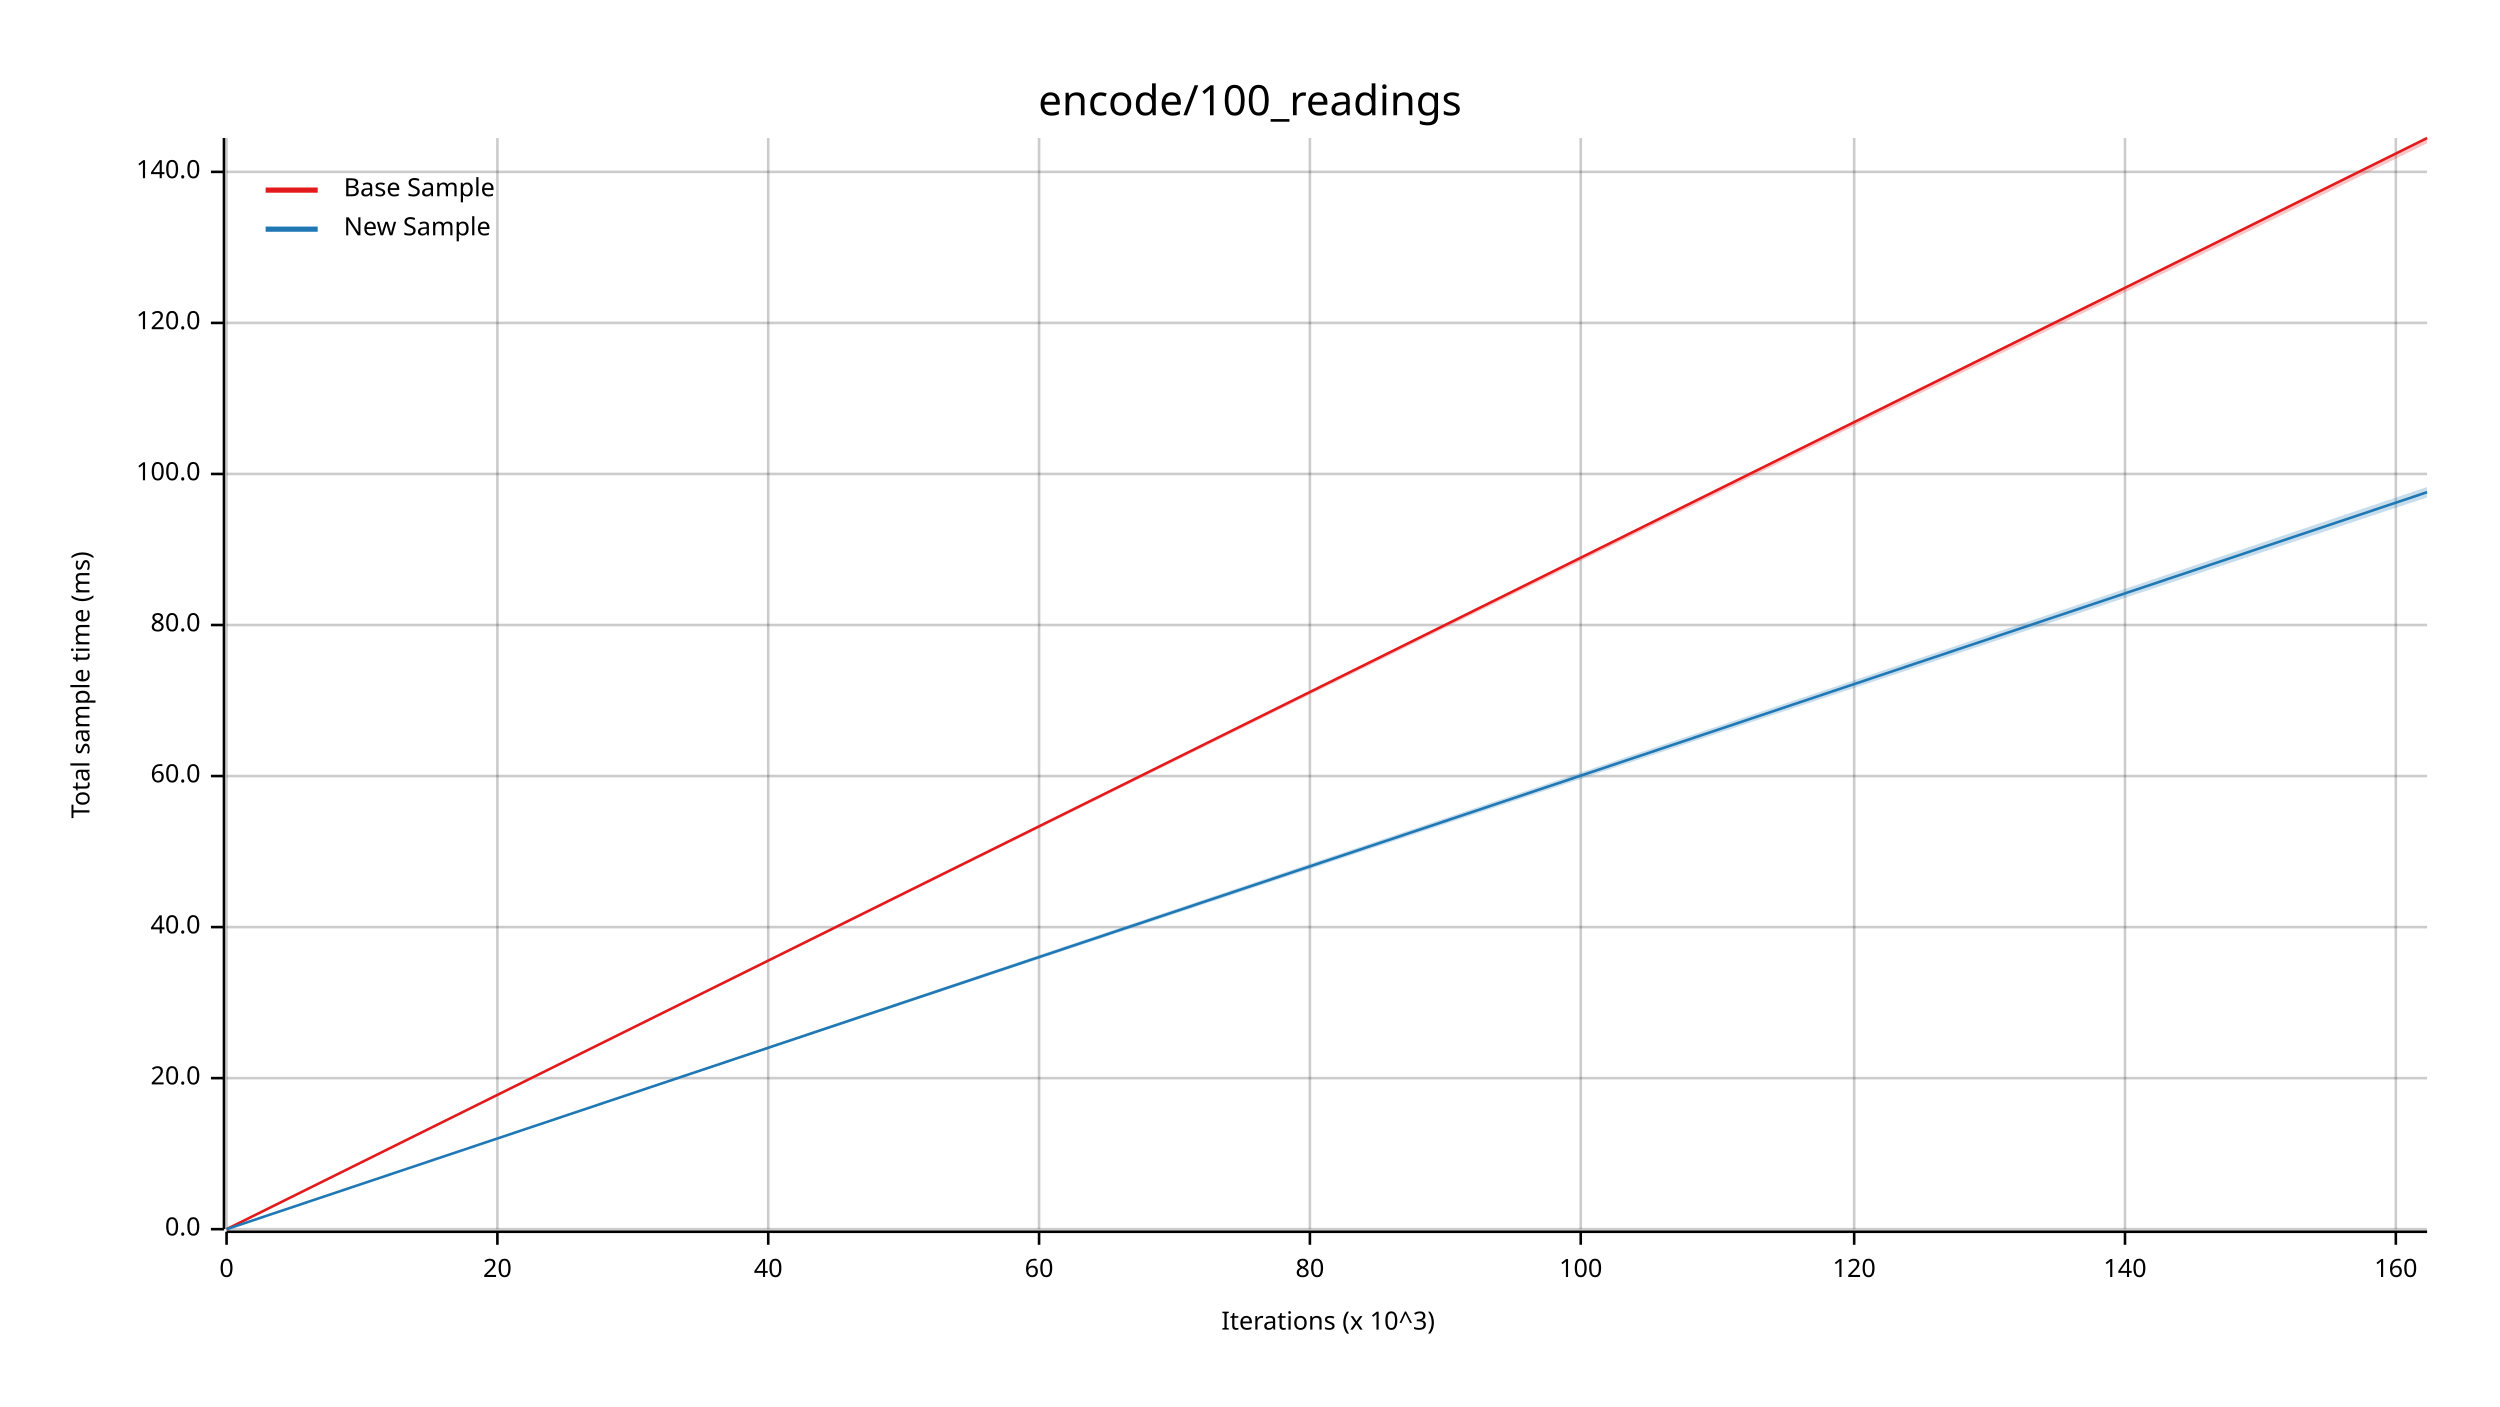
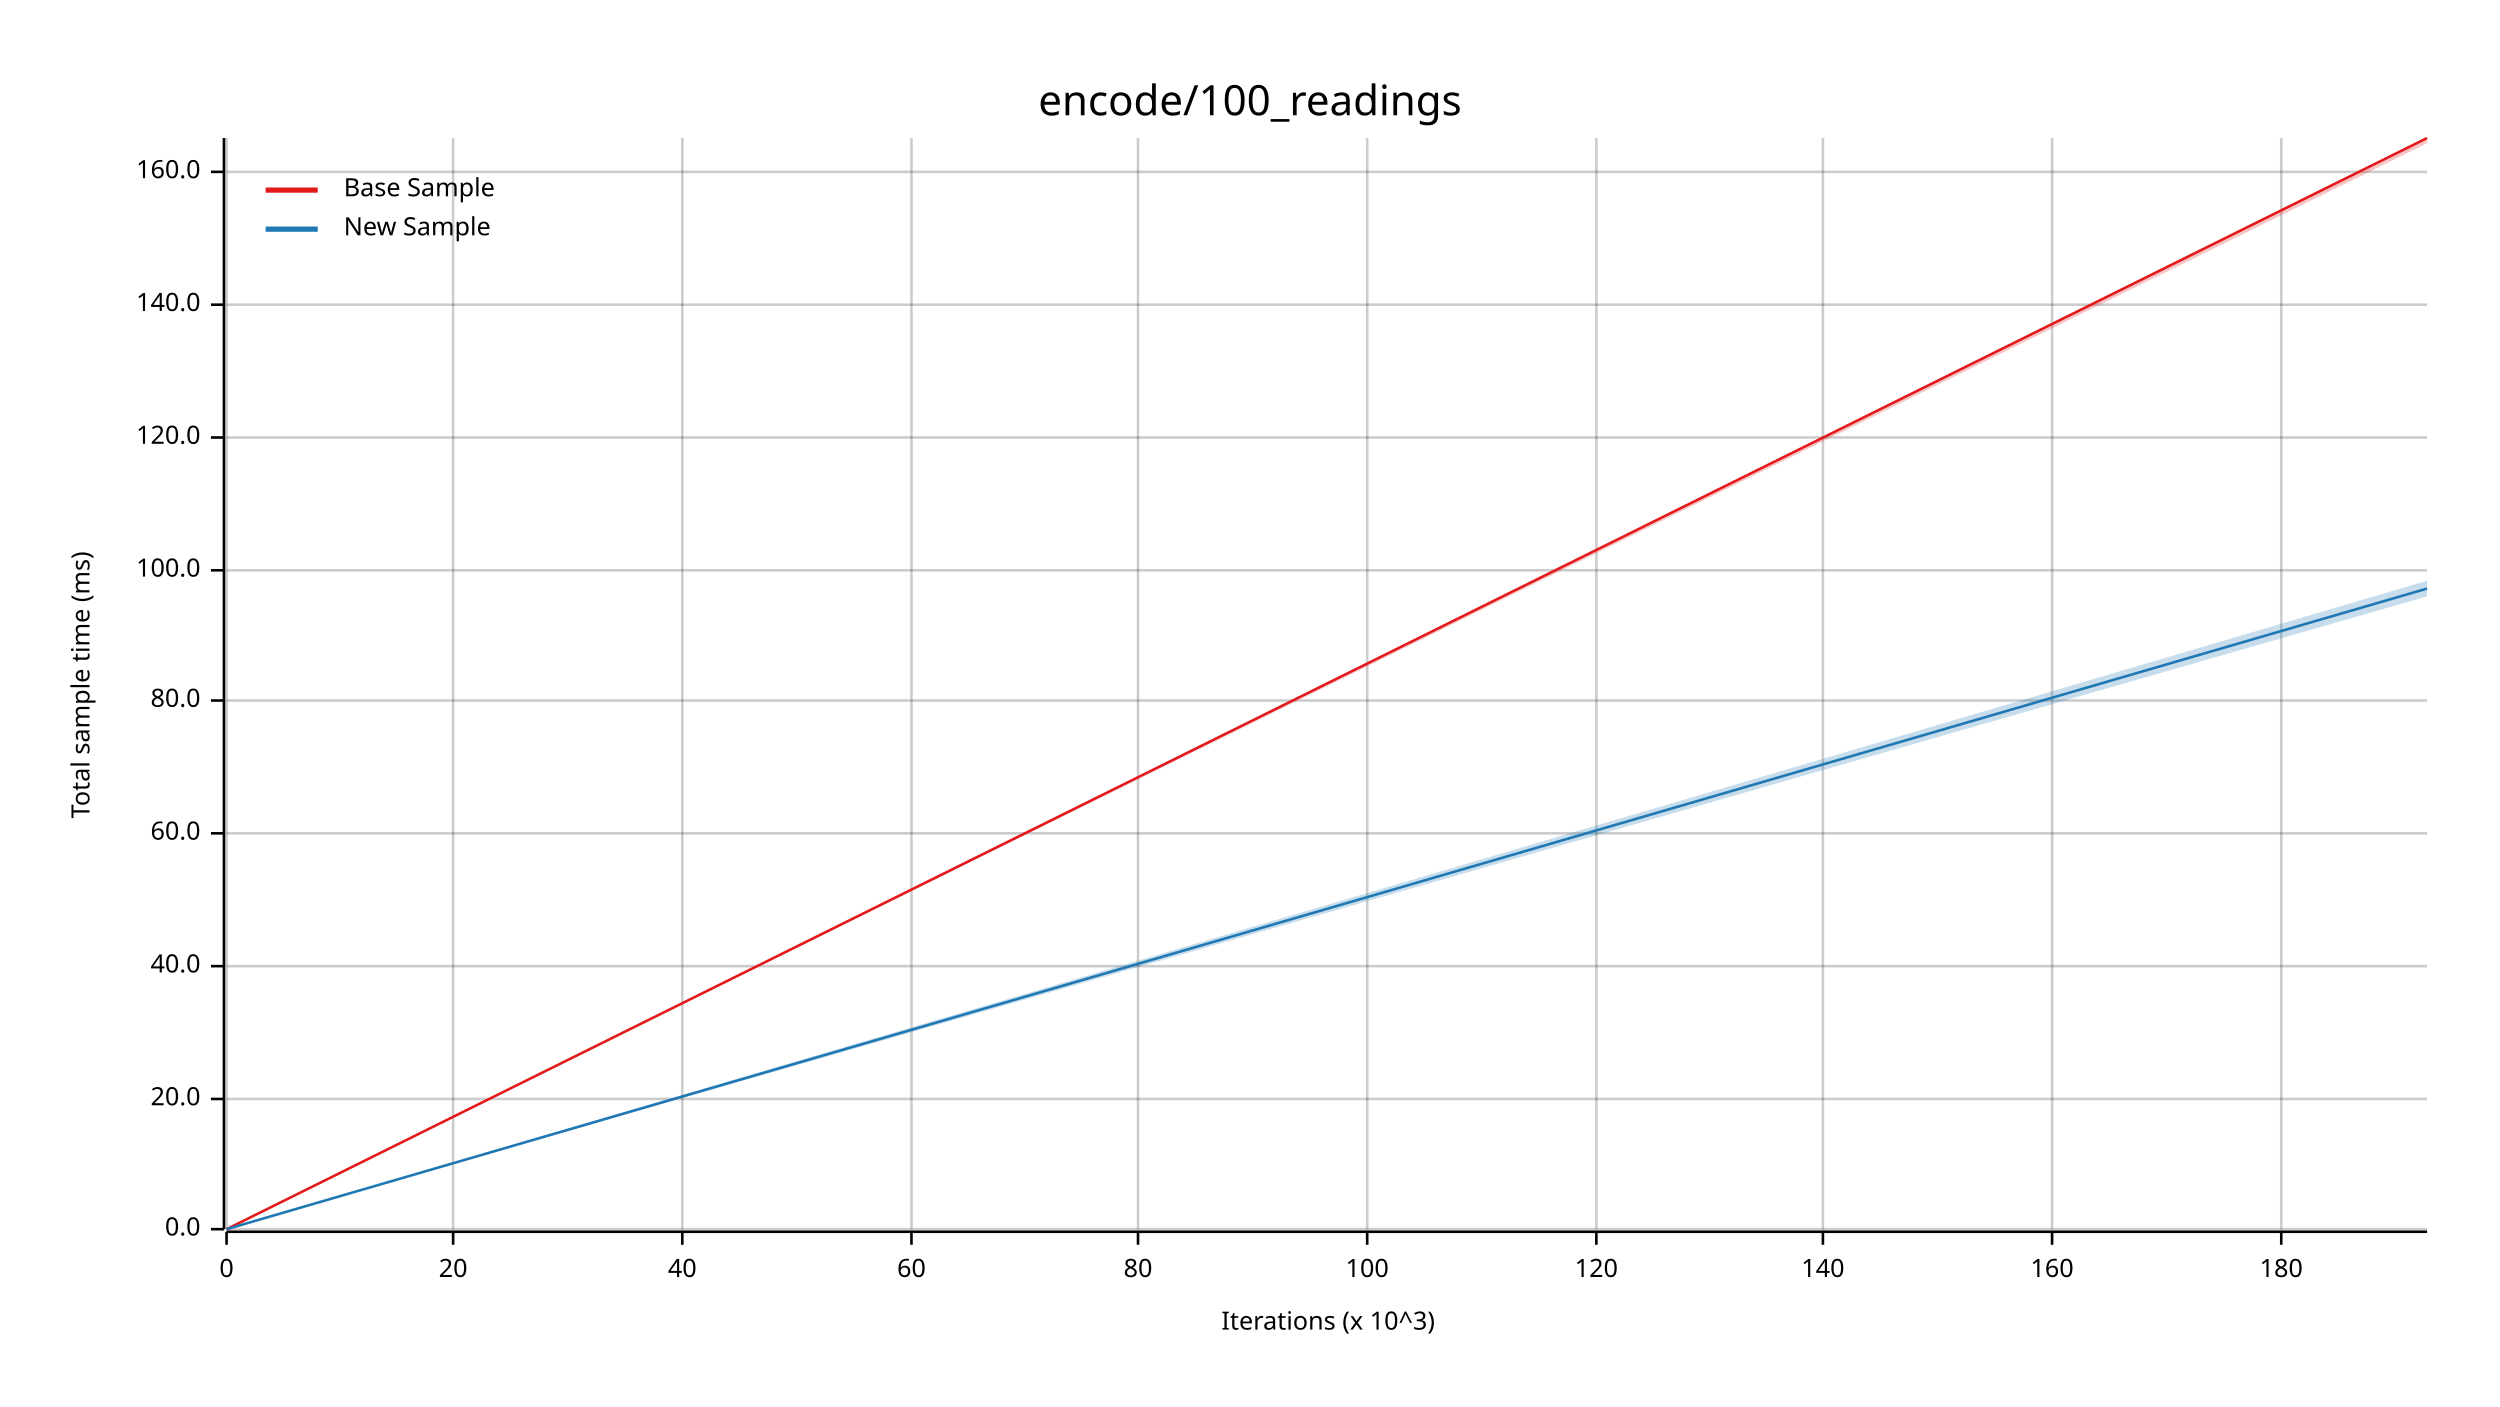
<svg xmlns="http://www.w3.org/2000/svg" width="960" height="540" viewBox="0 0 960 540">
  <text x="480" y="32" dy="0.76em" text-anchor="middle" font-family="sans-serif" font-size="16.129" opacity="1" fill="#000000">
encode/100_readings
</text>
  <text x="27" y="263" dy="0.76em" text-anchor="middle" font-family="sans-serif" font-size="9.677" opacity="1" fill="#000000" transform="rotate(270, 27, 263)">
Total sample time (ms)
</text>
  <text x="510" y="513" dy="-0.5ex" text-anchor="middle" font-family="sans-serif" font-size="9.677" opacity="1" fill="#000000">
Iterations (x 10^3)
</text>
  <line opacity="0.2" stroke="#000000" stroke-width="1" x1="87" y1="472" x2="87" y2="53" />
-   <line opacity="0.2" stroke="#000000" stroke-width="1" x1="191" y1="472" x2="191" y2="53" />
-   <line opacity="0.2" stroke="#000000" stroke-width="1" x1="295" y1="472" x2="295" y2="53" />
-   <line opacity="0.2" stroke="#000000" stroke-width="1" x1="399" y1="472" x2="399" y2="53" />
-   <line opacity="0.2" stroke="#000000" stroke-width="1" x1="503" y1="472" x2="503" y2="53" />
-   <line opacity="0.2" stroke="#000000" stroke-width="1" x1="607" y1="472" x2="607" y2="53" />
-   <line opacity="0.2" stroke="#000000" stroke-width="1" x1="712" y1="472" x2="712" y2="53" />
-   <line opacity="0.2" stroke="#000000" stroke-width="1" x1="816" y1="472" x2="816" y2="53" />
-   <line opacity="0.2" stroke="#000000" stroke-width="1" x1="920" y1="472" x2="920" y2="53" />
+   <line opacity="0.2" stroke="#000000" stroke-width="1" x1="174" y1="472" x2="174" y2="53" />
+   <line opacity="0.2" stroke="#000000" stroke-width="1" x1="262" y1="472" x2="262" y2="53" />
+   <line opacity="0.2" stroke="#000000" stroke-width="1" x1="350" y1="472" x2="350" y2="53" />
+   <line opacity="0.2" stroke="#000000" stroke-width="1" x1="437" y1="472" x2="437" y2="53" />
+   <line opacity="0.2" stroke="#000000" stroke-width="1" x1="525" y1="472" x2="525" y2="53" />
+   <line opacity="0.2" stroke="#000000" stroke-width="1" x1="613" y1="472" x2="613" y2="53" />
+   <line opacity="0.2" stroke="#000000" stroke-width="1" x1="700" y1="472" x2="700" y2="53" />
+   <line opacity="0.2" stroke="#000000" stroke-width="1" x1="788" y1="472" x2="788" y2="53" />
+   <line opacity="0.2" stroke="#000000" stroke-width="1" x1="876" y1="472" x2="876" y2="53" />
  <line opacity="0.2" stroke="#000000" stroke-width="1" x1="87" y1="472" x2="932" y2="472" />
-   <line opacity="0.2" stroke="#000000" stroke-width="1" x1="87" y1="414" x2="932" y2="414" />
-   <line opacity="0.2" stroke="#000000" stroke-width="1" x1="87" y1="356" x2="932" y2="356" />
-   <line opacity="0.2" stroke="#000000" stroke-width="1" x1="87" y1="298" x2="932" y2="298" />
-   <line opacity="0.2" stroke="#000000" stroke-width="1" x1="87" y1="240" x2="932" y2="240" />
-   <line opacity="0.2" stroke="#000000" stroke-width="1" x1="87" y1="182" x2="932" y2="182" />
-   <line opacity="0.2" stroke="#000000" stroke-width="1" x1="87" y1="124" x2="932" y2="124" />
+   <line opacity="0.2" stroke="#000000" stroke-width="1" x1="87" y1="422" x2="932" y2="422" />
+   <line opacity="0.2" stroke="#000000" stroke-width="1" x1="87" y1="371" x2="932" y2="371" />
+   <line opacity="0.2" stroke="#000000" stroke-width="1" x1="87" y1="320" x2="932" y2="320" />
+   <line opacity="0.2" stroke="#000000" stroke-width="1" x1="87" y1="269" x2="932" y2="269" />
+   <line opacity="0.2" stroke="#000000" stroke-width="1" x1="87" y1="219" x2="932" y2="219" />
+   <line opacity="0.2" stroke="#000000" stroke-width="1" x1="87" y1="168" x2="932" y2="168" />
+   <line opacity="0.2" stroke="#000000" stroke-width="1" x1="87" y1="117" x2="932" y2="117" />
  <line opacity="0.2" stroke="#000000" stroke-width="1" x1="87" y1="66" x2="932" y2="66" />
  <polyline fill="none" opacity="1" stroke="#000000" stroke-width="1" points="86,53 86,472 " />
  <text x="77" y="472" dy="0.5ex" text-anchor="end" font-family="sans-serif" font-size="9.677" opacity="1" fill="#000000">
0.0
</text>
  <polyline fill="none" opacity="1" stroke="#000000" stroke-width="1" points="81,472 86,472 " />
-   <text x="77" y="414" dy="0.5ex" text-anchor="end" font-family="sans-serif" font-size="9.677" opacity="1" fill="#000000">
+   <text x="77" y="422" dy="0.5ex" text-anchor="end" font-family="sans-serif" font-size="9.677" opacity="1" fill="#000000">
20.0
</text>
-   <polyline fill="none" opacity="1" stroke="#000000" stroke-width="1" points="81,414 86,414 " />
-   <text x="77" y="356" dy="0.5ex" text-anchor="end" font-family="sans-serif" font-size="9.677" opacity="1" fill="#000000">
+   <polyline fill="none" opacity="1" stroke="#000000" stroke-width="1" points="81,422 86,422 " />
+   <text x="77" y="371" dy="0.5ex" text-anchor="end" font-family="sans-serif" font-size="9.677" opacity="1" fill="#000000">
40.0
</text>
-   <polyline fill="none" opacity="1" stroke="#000000" stroke-width="1" points="81,356 86,356 " />
-   <text x="77" y="298" dy="0.5ex" text-anchor="end" font-family="sans-serif" font-size="9.677" opacity="1" fill="#000000">
+   <polyline fill="none" opacity="1" stroke="#000000" stroke-width="1" points="81,371 86,371 " />
+   <text x="77" y="320" dy="0.5ex" text-anchor="end" font-family="sans-serif" font-size="9.677" opacity="1" fill="#000000">
60.0
</text>
-   <polyline fill="none" opacity="1" stroke="#000000" stroke-width="1" points="81,298 86,298 " />
-   <text x="77" y="240" dy="0.5ex" text-anchor="end" font-family="sans-serif" font-size="9.677" opacity="1" fill="#000000">
+   <polyline fill="none" opacity="1" stroke="#000000" stroke-width="1" points="81,320 86,320 " />
+   <text x="77" y="269" dy="0.5ex" text-anchor="end" font-family="sans-serif" font-size="9.677" opacity="1" fill="#000000">
80.0
</text>
-   <polyline fill="none" opacity="1" stroke="#000000" stroke-width="1" points="81,240 86,240 " />
-   <text x="77" y="182" dy="0.5ex" text-anchor="end" font-family="sans-serif" font-size="9.677" opacity="1" fill="#000000">
+   <polyline fill="none" opacity="1" stroke="#000000" stroke-width="1" points="81,269 86,269 " />
+   <text x="77" y="219" dy="0.5ex" text-anchor="end" font-family="sans-serif" font-size="9.677" opacity="1" fill="#000000">
100.0
</text>
-   <polyline fill="none" opacity="1" stroke="#000000" stroke-width="1" points="81,182 86,182 " />
-   <text x="77" y="124" dy="0.5ex" text-anchor="end" font-family="sans-serif" font-size="9.677" opacity="1" fill="#000000">
+   <polyline fill="none" opacity="1" stroke="#000000" stroke-width="1" points="81,219 86,219 " />
+   <text x="77" y="168" dy="0.5ex" text-anchor="end" font-family="sans-serif" font-size="9.677" opacity="1" fill="#000000">
120.0
</text>
-   <polyline fill="none" opacity="1" stroke="#000000" stroke-width="1" points="81,124 86,124 " />
+   <polyline fill="none" opacity="1" stroke="#000000" stroke-width="1" points="81,168 86,168 " />
+   <text x="77" y="117" dy="0.5ex" text-anchor="end" font-family="sans-serif" font-size="9.677" opacity="1" fill="#000000">
+ 140.0
+ </text>
+   <polyline fill="none" opacity="1" stroke="#000000" stroke-width="1" points="81,117 86,117 " />
  <text x="77" y="66" dy="0.5ex" text-anchor="end" font-family="sans-serif" font-size="9.677" opacity="1" fill="#000000">
- 140.0
+ 160.0
</text>
  <polyline fill="none" opacity="1" stroke="#000000" stroke-width="1" points="81,66 86,66 " />
  <polyline fill="none" opacity="1" stroke="#000000" stroke-width="1" points="87,473 932,473 " />
  <text x="87" y="483" dy="0.76em" text-anchor="middle" font-family="sans-serif" font-size="9.677" opacity="1" fill="#000000">
0
</text>
  <polyline fill="none" opacity="1" stroke="#000000" stroke-width="1" points="87,473 87,478 " />
-   <text x="191" y="483" dy="0.76em" text-anchor="middle" font-family="sans-serif" font-size="9.677" opacity="1" fill="#000000">
+   <text x="174" y="483" dy="0.76em" text-anchor="middle" font-family="sans-serif" font-size="9.677" opacity="1" fill="#000000">
20
</text>
-   <polyline fill="none" opacity="1" stroke="#000000" stroke-width="1" points="191,473 191,478 " />
-   <text x="295" y="483" dy="0.76em" text-anchor="middle" font-family="sans-serif" font-size="9.677" opacity="1" fill="#000000">
+   <polyline fill="none" opacity="1" stroke="#000000" stroke-width="1" points="174,473 174,478 " />
+   <text x="262" y="483" dy="0.76em" text-anchor="middle" font-family="sans-serif" font-size="9.677" opacity="1" fill="#000000">
40
</text>
-   <polyline fill="none" opacity="1" stroke="#000000" stroke-width="1" points="295,473 295,478 " />
-   <text x="399" y="483" dy="0.76em" text-anchor="middle" font-family="sans-serif" font-size="9.677" opacity="1" fill="#000000">
+   <polyline fill="none" opacity="1" stroke="#000000" stroke-width="1" points="262,473 262,478 " />
+   <text x="350" y="483" dy="0.76em" text-anchor="middle" font-family="sans-serif" font-size="9.677" opacity="1" fill="#000000">
60
</text>
-   <polyline fill="none" opacity="1" stroke="#000000" stroke-width="1" points="399,473 399,478 " />
-   <text x="503" y="483" dy="0.76em" text-anchor="middle" font-family="sans-serif" font-size="9.677" opacity="1" fill="#000000">
+   <polyline fill="none" opacity="1" stroke="#000000" stroke-width="1" points="350,473 350,478 " />
+   <text x="437" y="483" dy="0.76em" text-anchor="middle" font-family="sans-serif" font-size="9.677" opacity="1" fill="#000000">
80
</text>
-   <polyline fill="none" opacity="1" stroke="#000000" stroke-width="1" points="503,473 503,478 " />
-   <text x="607" y="483" dy="0.76em" text-anchor="middle" font-family="sans-serif" font-size="9.677" opacity="1" fill="#000000">
+   <polyline fill="none" opacity="1" stroke="#000000" stroke-width="1" points="437,473 437,478 " />
+   <text x="525" y="483" dy="0.76em" text-anchor="middle" font-family="sans-serif" font-size="9.677" opacity="1" fill="#000000">
100
</text>
-   <polyline fill="none" opacity="1" stroke="#000000" stroke-width="1" points="607,473 607,478 " />
-   <text x="712" y="483" dy="0.76em" text-anchor="middle" font-family="sans-serif" font-size="9.677" opacity="1" fill="#000000">
+   <polyline fill="none" opacity="1" stroke="#000000" stroke-width="1" points="525,473 525,478 " />
+   <text x="613" y="483" dy="0.76em" text-anchor="middle" font-family="sans-serif" font-size="9.677" opacity="1" fill="#000000">
120
</text>
-   <polyline fill="none" opacity="1" stroke="#000000" stroke-width="1" points="712,473 712,478 " />
-   <text x="816" y="483" dy="0.76em" text-anchor="middle" font-family="sans-serif" font-size="9.677" opacity="1" fill="#000000">
+   <polyline fill="none" opacity="1" stroke="#000000" stroke-width="1" points="613,473 613,478 " />
+   <text x="700" y="483" dy="0.76em" text-anchor="middle" font-family="sans-serif" font-size="9.677" opacity="1" fill="#000000">
140
</text>
-   <polyline fill="none" opacity="1" stroke="#000000" stroke-width="1" points="816,473 816,478 " />
-   <text x="920" y="483" dy="0.76em" text-anchor="middle" font-family="sans-serif" font-size="9.677" opacity="1" fill="#000000">
+   <polyline fill="none" opacity="1" stroke="#000000" stroke-width="1" points="700,473 700,478 " />
+   <text x="788" y="483" dy="0.76em" text-anchor="middle" font-family="sans-serif" font-size="9.677" opacity="1" fill="#000000">
160
</text>
-   <polyline fill="none" opacity="1" stroke="#000000" stroke-width="1" points="920,473 920,478 " />
+   <polyline fill="none" opacity="1" stroke="#000000" stroke-width="1" points="788,473 788,478 " />
+   <text x="876" y="483" dy="0.76em" text-anchor="middle" font-family="sans-serif" font-size="9.677" opacity="1" fill="#000000">
+ 180
+ </text>
+   <polyline fill="none" opacity="1" stroke="#000000" stroke-width="1" points="876,473 876,478 " />
  <polyline fill="none" opacity="1" stroke="#E31A1C" stroke-width="1" points="87,472 932,53 " />
  <polygon opacity="0.25" fill="#E31A1C" points="87,472 932,55 932,53 " />
-   <polyline fill="none" opacity="1" stroke="#1F78B4" stroke-width="1" points="87,472 932,189 " />
-   <polygon opacity="0.25" fill="#1F78B4" points="87,472 932,191 932,187 " />
+   <polyline fill="none" opacity="1" stroke="#1F78B4" stroke-width="1" points="87,472 932,226 " />
+   <polygon opacity="0.25" fill="#1F78B4" points="87,472 932,229 932,223 " />
  <text x="132" y="68" dy="0.76em" text-anchor="start" font-family="sans-serif" font-size="9.677" opacity="1" fill="#000000">
Base Sample
</text>
  <text x="132" y="83" dy="0.76em" text-anchor="start" font-family="sans-serif" font-size="9.677" opacity="1" fill="#000000">
New Sample
</text>
  <polyline fill="none" opacity="1" stroke="#E31A1C" stroke-width="2" points="102,73 122,73 " />
  <polyline fill="none" opacity="1" stroke="#1F78B4" stroke-width="2" points="102,88 122,88 " />
</svg>
